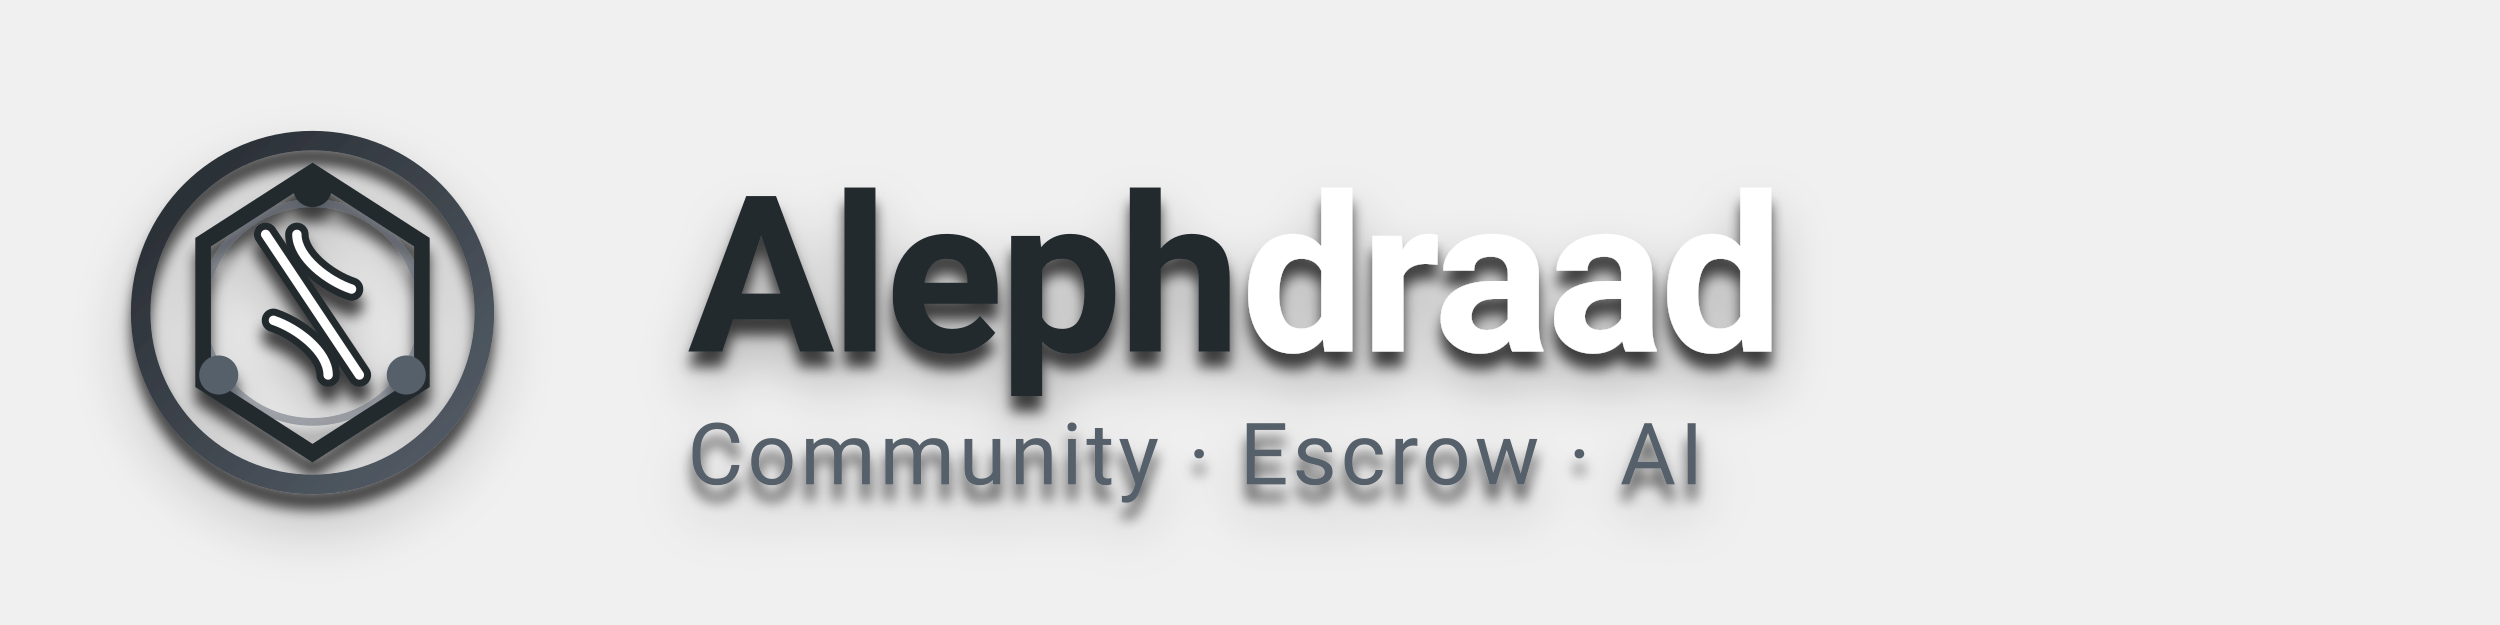
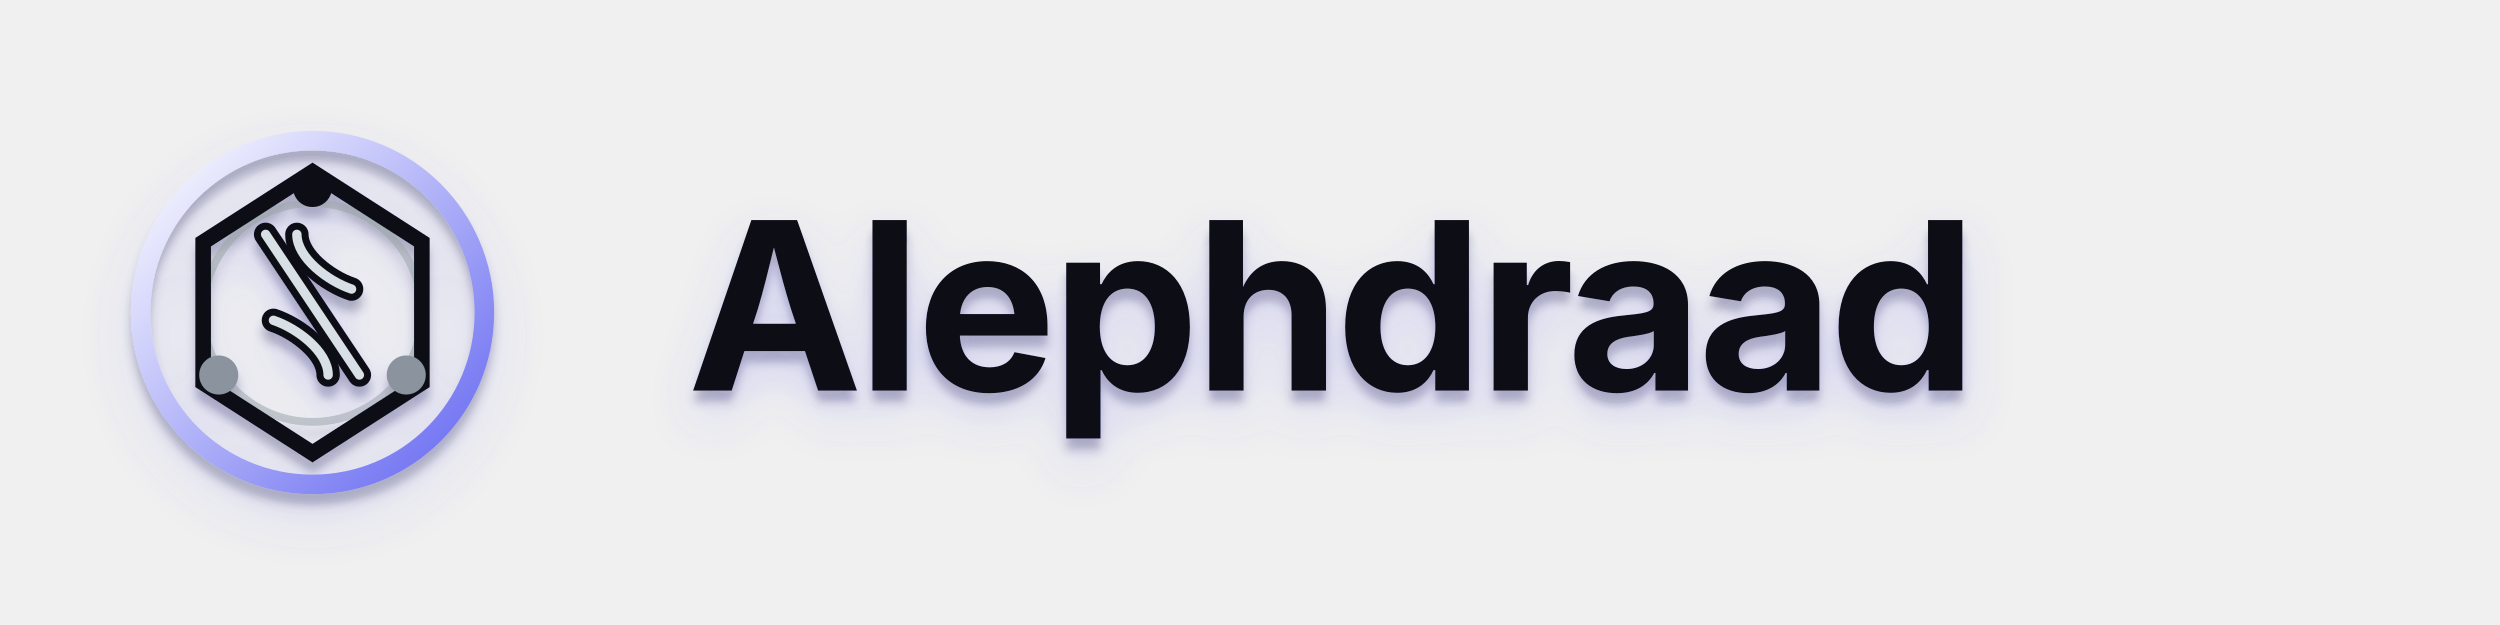
<svg xmlns="http://www.w3.org/2000/svg" viewBox="0 0 320 80" width="320" height="80">
  <defs>
-     <linearGradient id="grad-dark" x1="0%" y1="0%" x2="100%" y2="100%">
-       <stop offset="0%" stop-color="#24292f" />
-       <stop offset="100%" stop-color="#57606a" />
+     <linearGradient id="grad-silver" x1="0%" y1="0%" x2="100%" y2="100%">
+       <stop offset="0%" stop-color="#ffffff" />
+       <stop offset="100%" stop-color="#6366f1" />
    </linearGradient>
-     <filter id="firmDeepShadow" x="-100%" y="-100%" width="300%" height="300%">
-       <feGaussianBlur in="SourceAlpha" stdDeviation="0.8" result="blurSharp" />
-       <feOffset in="blurSharp" dx="0" dy="2" result="offsetSharp" />
-       <feFlood flood-color="#000000" flood-opacity="0.7" result="colorSharp" />
+     <filter id="firmDeepShadowLight" x="-100%" y="-100%" width="300%" height="300%">
+       <feGaussianBlur in="SourceAlpha" stdDeviation="0.6" result="blurSharp" />
+       <feOffset in="blurSharp" dx="0" dy="1.5" result="offsetSharp" />
+       <feFlood flood-color="#000000" flood-opacity="0.28" result="colorSharp" />
      <feComposite in="colorSharp" in2="offsetSharp" operator="in" result="shadowAnchor" />
-       <feGaussianBlur in="SourceAlpha" stdDeviation="3.5" result="blurSoft" />
-       <feOffset in="blurSoft" dx="0" dy="4" result="offsetSoft" />
-       <feFlood flood-color="#000000" flood-opacity="0.3" result="colorSoft" />
+       <feGaussianBlur in="SourceAlpha" stdDeviation="3" result="blurSoft" />
+       <feOffset in="blurSoft" dx="0" dy="3" result="offsetSoft" />
+       <feFlood flood-color="#6366f1" flood-opacity="0.22" result="colorSoft" />
      <feComposite in="colorSoft" in2="offsetSoft" operator="in" result="shadowAmbient" />
      <feMerge>
        <feMergeNode in="shadowAmbient" />
        <feMergeNode in="shadowAnchor" />
        <feMergeNode in="SourceGraphic" />
      </feMerge>
    </filter>
  </defs>
-   <g filter="url(#firmDeepShadow)">
+   <g filter="url(#firmDeepShadowLight)">
    <g transform="translate(8, 8)">
-       <circle cx="32" cy="32" r="22" fill="none" stroke="url(#grad-dark)" stroke-width="2.5" />
-       <circle cx="32" cy="32" r="14" fill="none" stroke="#57606a" stroke-width="1" opacity="0.5" />
-       <polygon points="32,14 46,23 46,41 32,50 18,41 18,23" fill="none" stroke="#24292f" stroke-width="2" opacity="1" />
+       <circle cx="32" cy="32" r="22" fill="none" stroke="url(#grad-silver)" stroke-width="2.5" />
+       <circle cx="32" cy="32" r="14" fill="none" stroke="#8b949e" stroke-width="1" opacity="0.45" />
+       <polygon points="32,14 46,23 46,41 32,50 18,41 18,23" fill="none" stroke="#0d1117" stroke-width="2" opacity="1" />
      <g transform="translate(32, 31)">
-         <g stroke="#24292f" stroke-width="3" stroke-linecap="round" fill="none">
+         <g stroke="#0d1117" stroke-width="3" stroke-linecap="round" fill="none">
          <path d="M-6,-9 L6,9" />
          <path d="M-2,-9 C-2,-6 2,-3 5,-2" />
          <path d="M2,9 C2,6 -2,3 -5,2" />
        </g>
-         <g stroke="#FFFFFF" stroke-width="1.2" stroke-linecap="round" fill="none">
+         <g stroke="#f0f6fc" stroke-width="1.2" stroke-linecap="round" fill="none" opacity="0.9">
          <path d="M-6,-9 L6,9" />
          <path d="M-2,-9 C-2,-6 2,-3 5,-2" />
          <path d="M2,9 C2,6 -2,3 -5,2" />
        </g>
      </g>
-       <circle cx="32" cy="16" r="2.5" fill="#24292f" />
-       <circle cx="44" cy="40" r="2.5" fill="#57606a" />
-       <circle cx="20" cy="40" r="2.5" fill="#57606a" />
+       <circle cx="32" cy="16" r="2.5" fill="#0d1117" />
+       <circle cx="44" cy="40" r="2.5" fill="#8b949e" />
+       <circle cx="20" cy="40" r="2.5" fill="#8b949e" />
    </g>
    <g transform="translate(88, 0)">
-       <text x="0" y="45" font-family="-apple-system, BlinkMacSystemFont, 'Segoe UI', Roboto, Helvetica, Arial, sans-serif" font-size="28" font-weight="600" letter-spacing="-0.5" fill="#24292f">
-         Aleph<tspan fill="#FFFFFF">draad</tspan>
-       </text>
-       <text x="0" y="62" font-family="-apple-system, BlinkMacSystemFont, 'Segoe UI', Roboto, Helvetica, Arial, sans-serif" font-size="11" font-weight="400" letter-spacing="0.5" fill="#57606a"> Community · Escrow · AI
+       <text x="0" y="50" font-family="Inter, ui-sans-serif, system-ui, -apple-system, BlinkMacSystemFont, 'Segoe UI', Roboto, Helvetica, Arial, sans-serif" font-size="30" font-weight="650" letter-spacing="-0.6" fill="#0d1117">
+         Alephdraad
      </text>
    </g>
  </g>
</svg>
